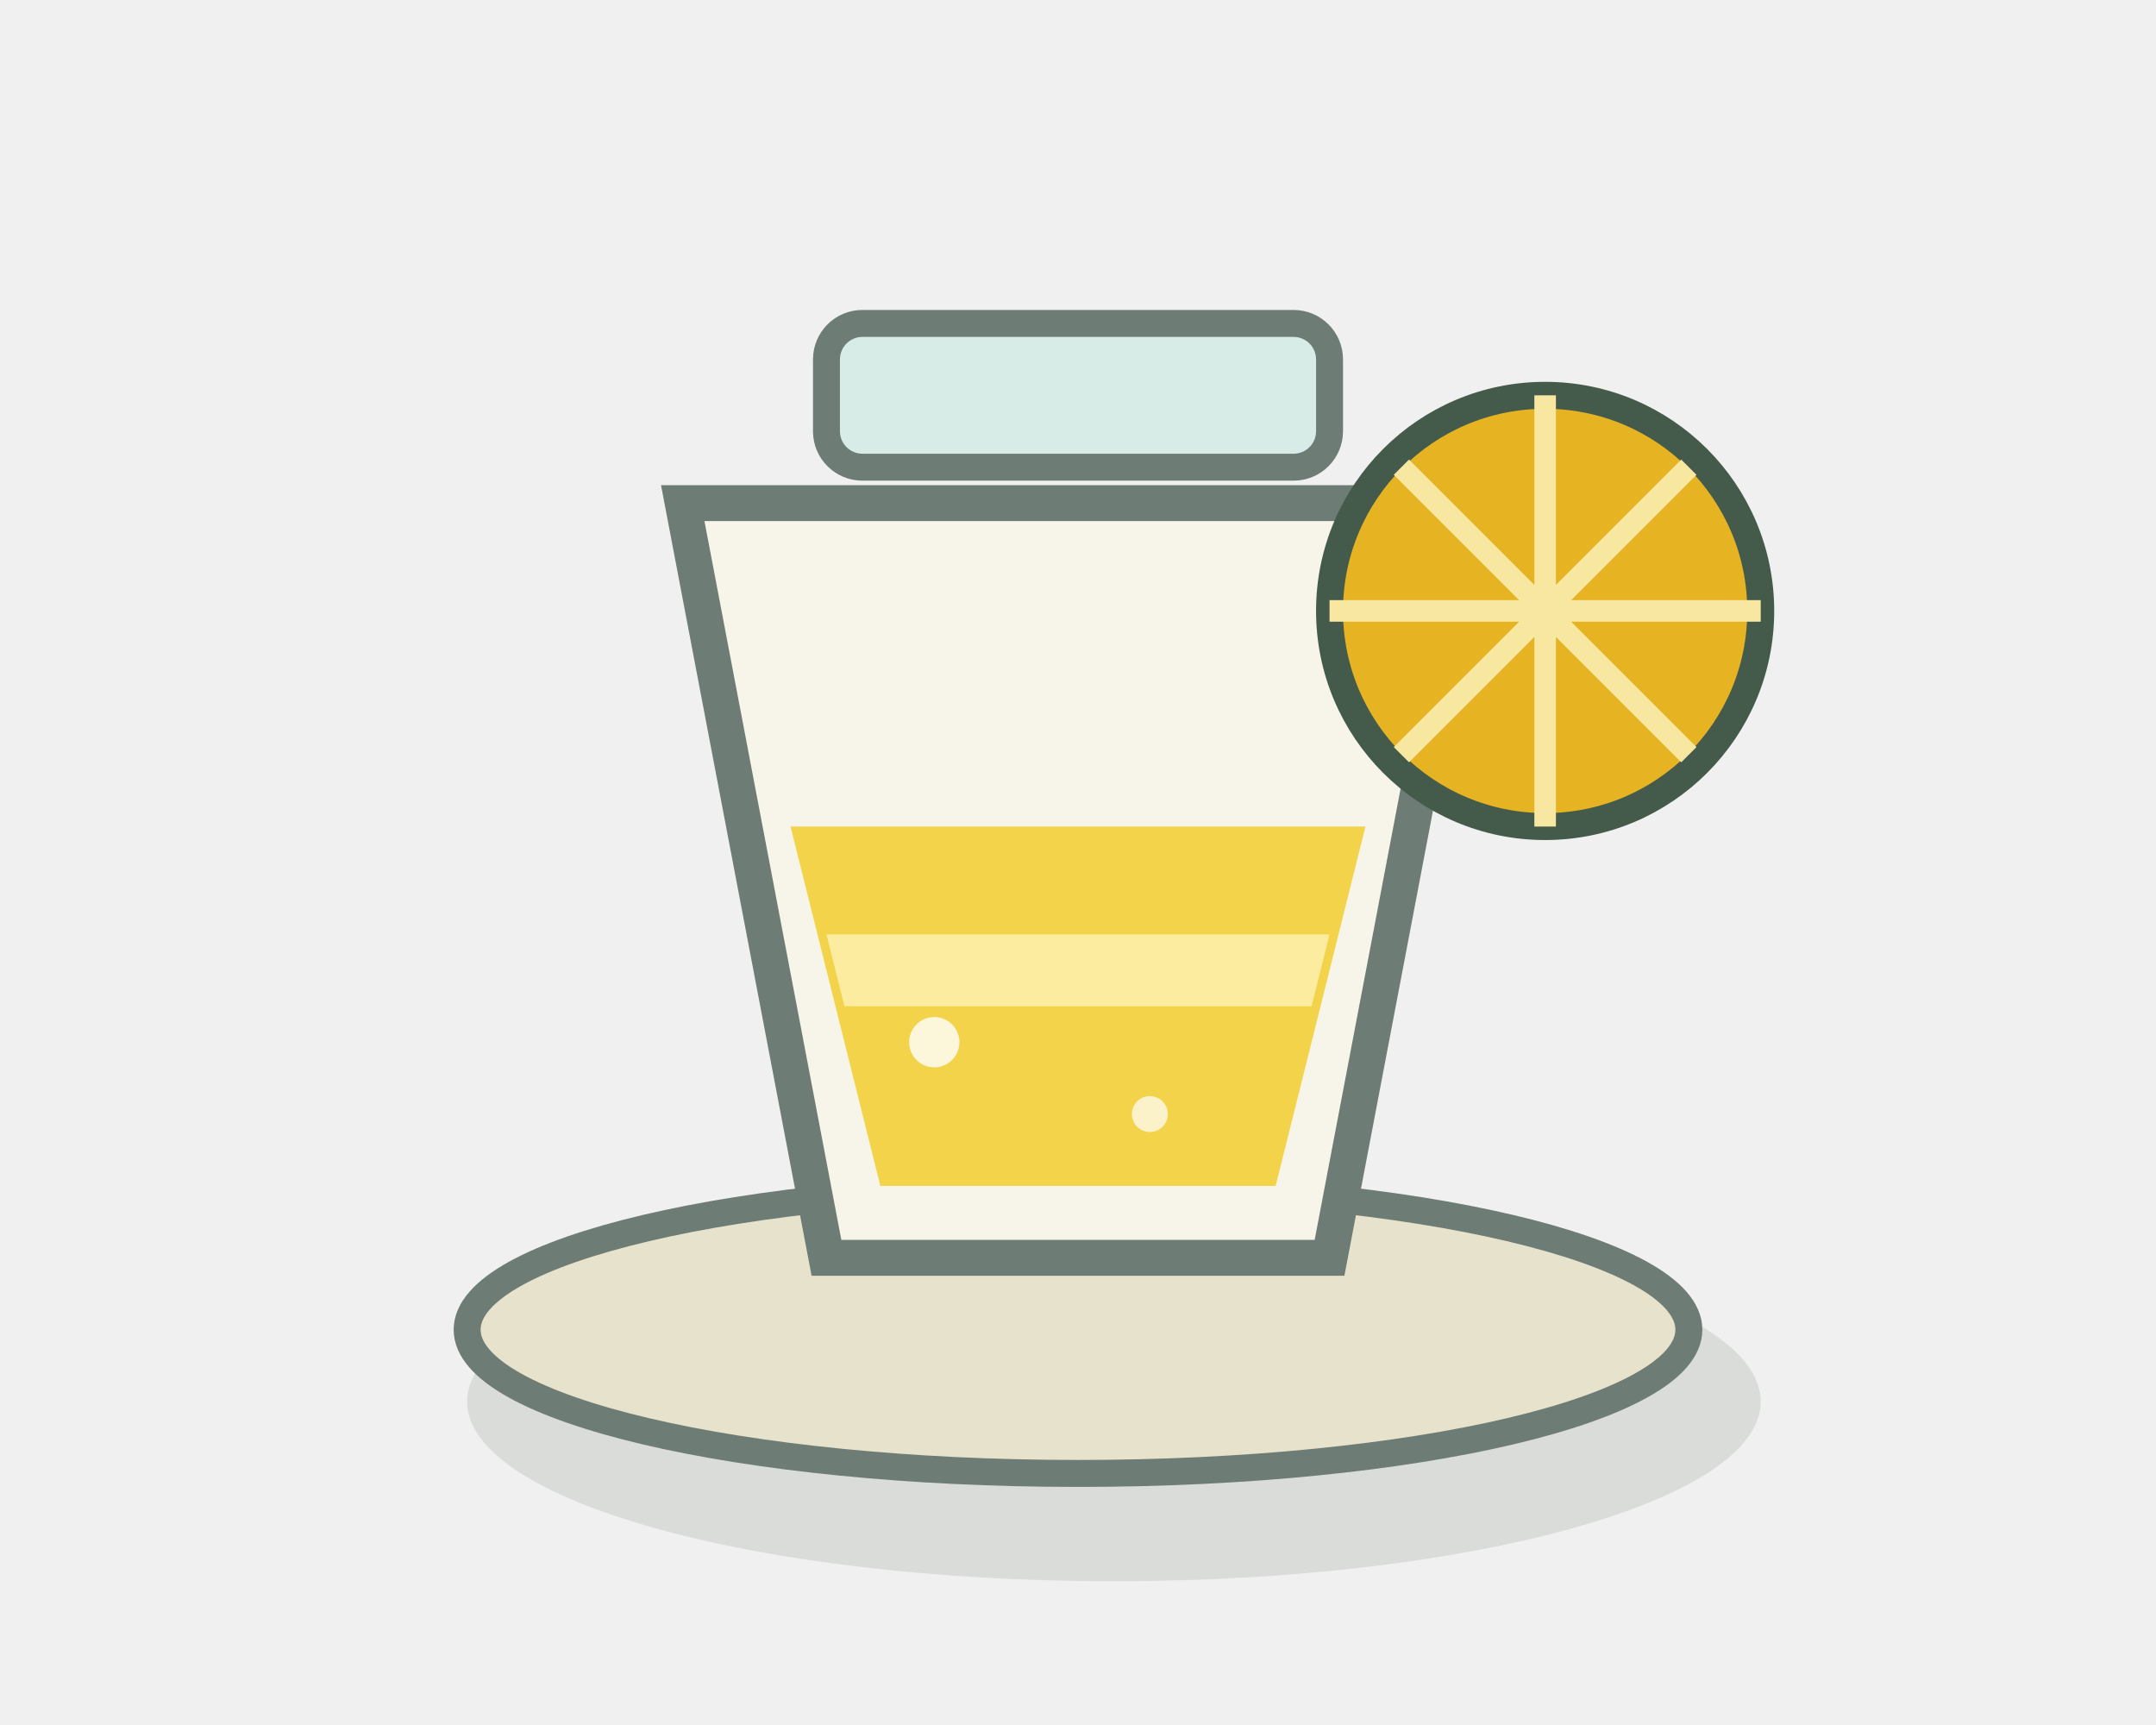
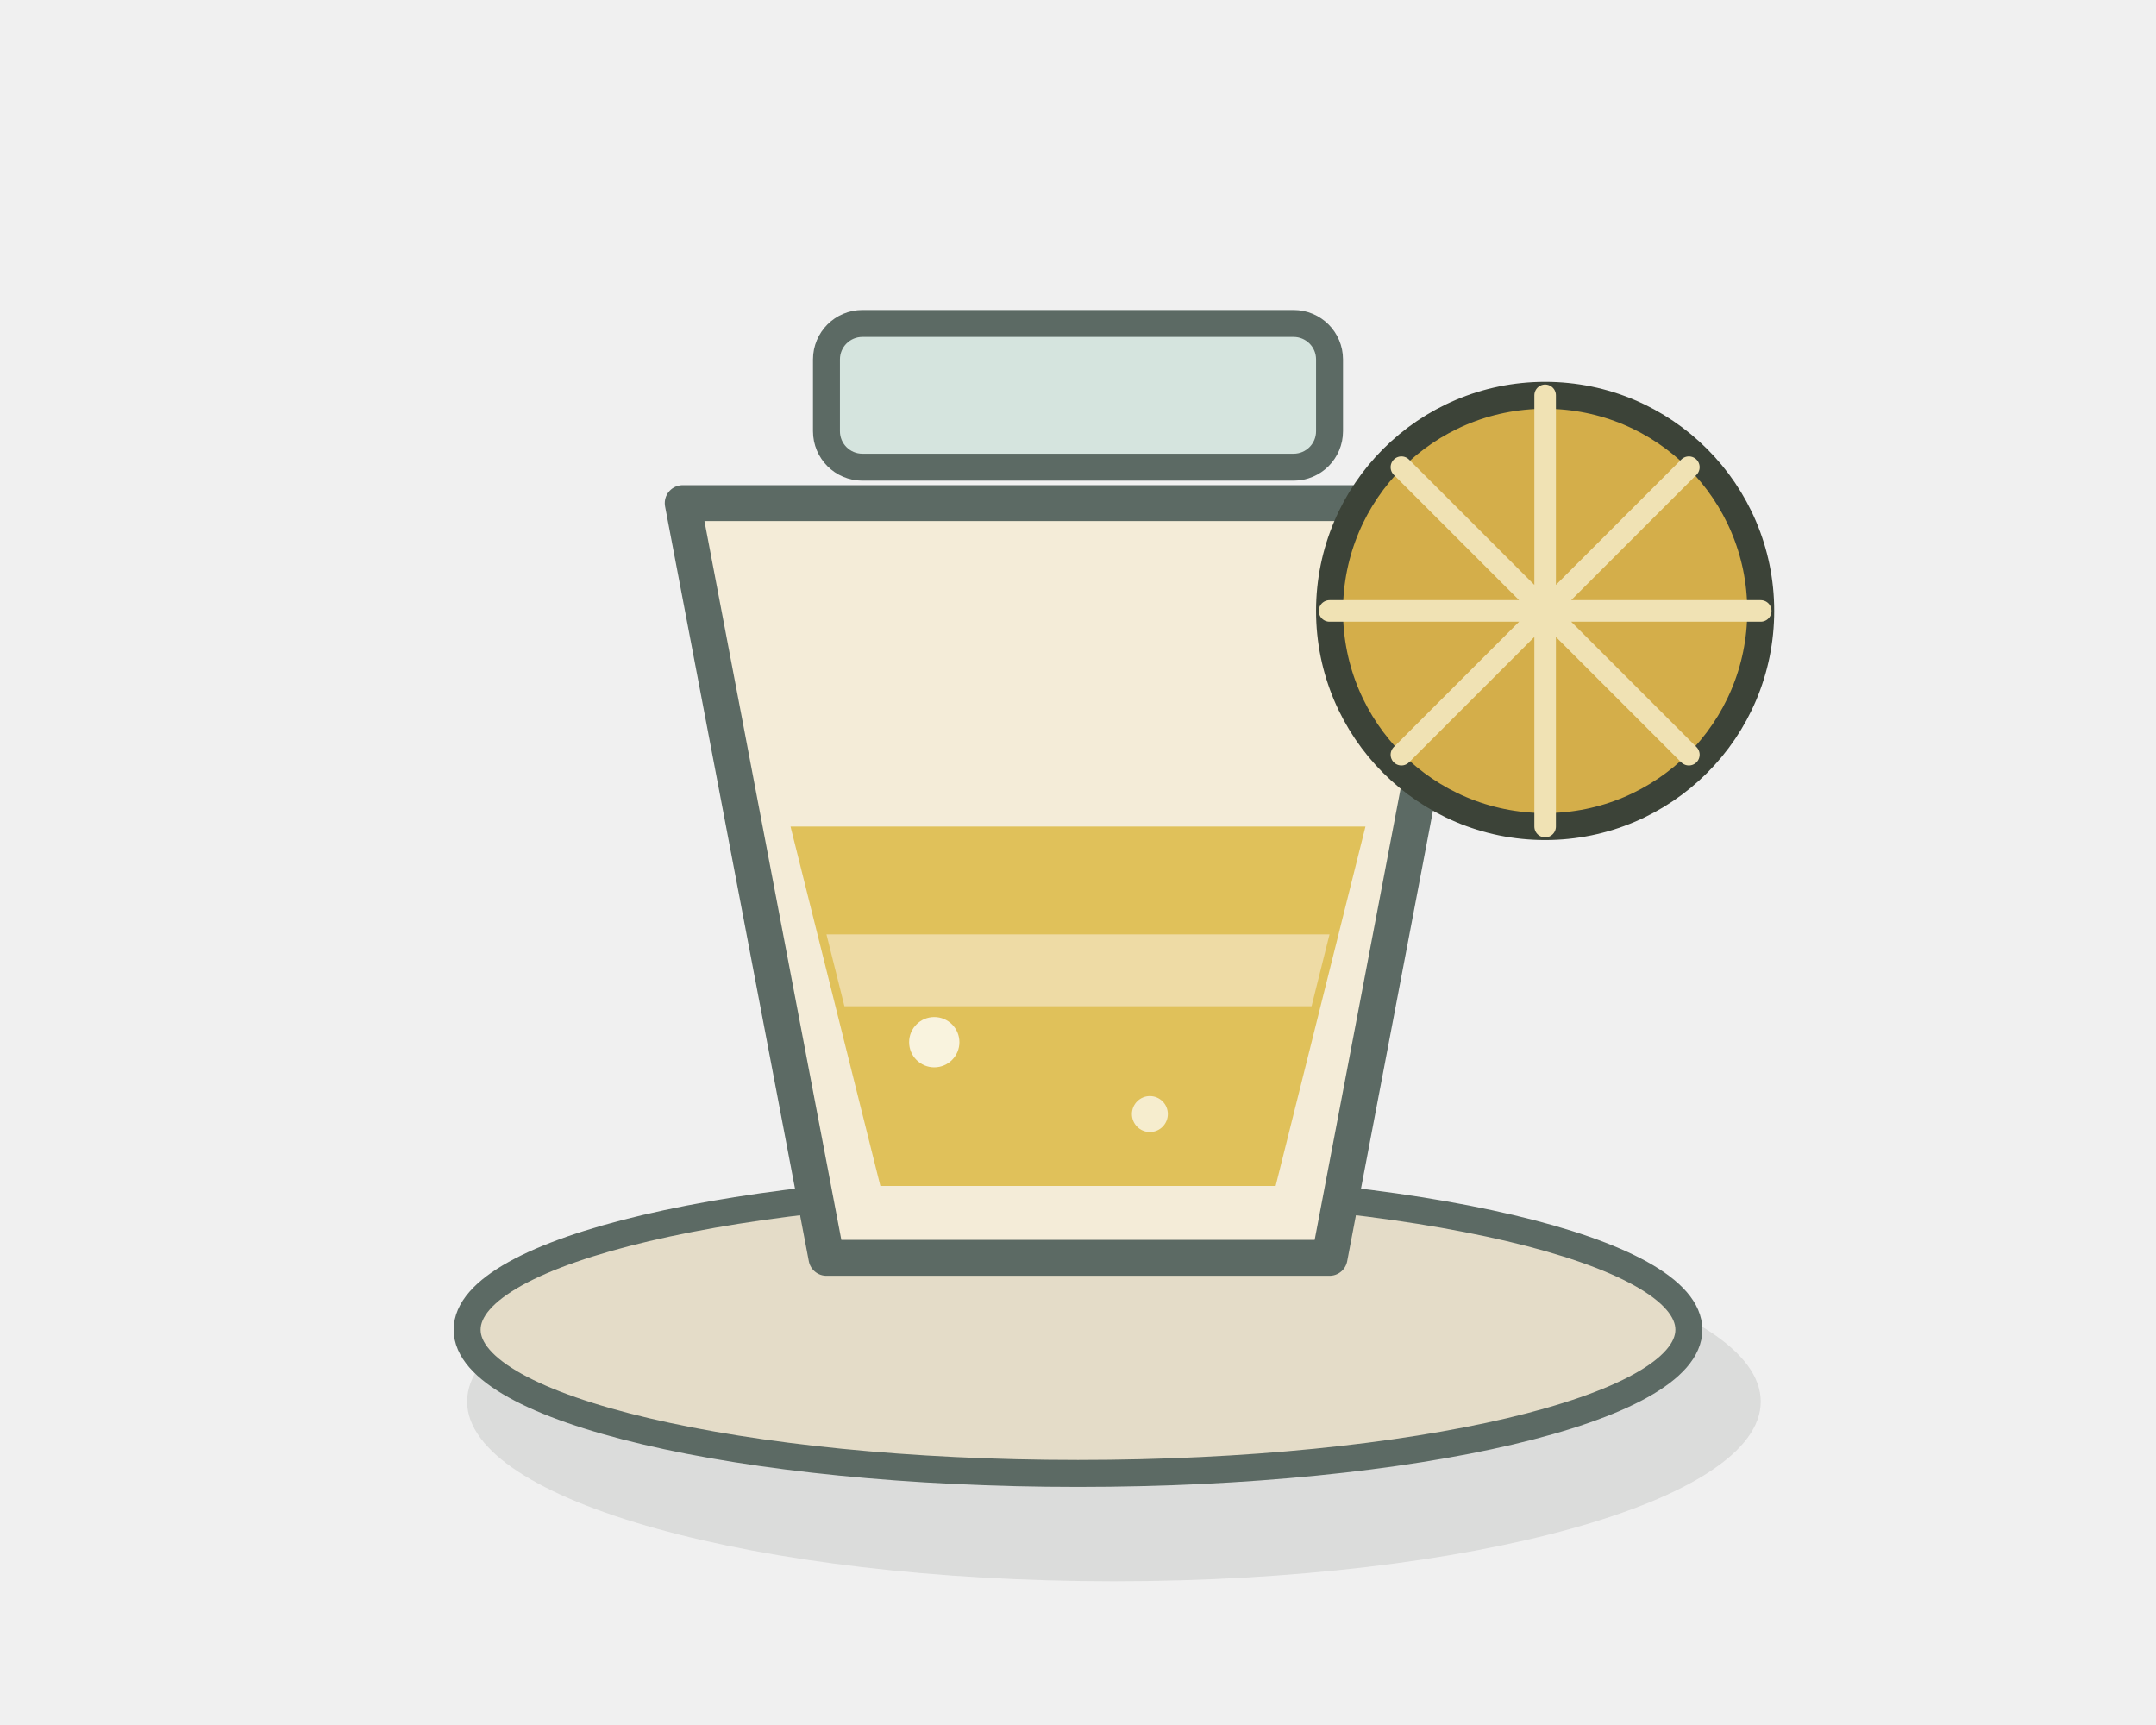
- <svg xmlns="http://www.w3.org/2000/svg" viewBox="0 0 120 96">
-   <ellipse cx="62" cy="78" rx="36" ry="10" fill="#314536" opacity=".12" />
-   <ellipse cx="60" cy="74" rx="34" ry="8" fill="#e7e2cc" stroke="#6d7c74" stroke-width="1.5" />
-   <path d="M38 28h44l-8 42H46Z" fill="#f7f4ea" stroke="#6d7c74" stroke-width="2" />
-   <path d="M44 46h32l-5 20H49Z" fill="#f2d34a" />
-   <path d="M46 52h28l-1 4H47Z" fill="#fff6c4" opacity=".7" />
-   <rect x="46" y="18" width="28" height="8" rx="2" fill="#d7ece6" stroke="#6d7c74" stroke-width="1.5" />
-   <ellipse cx="86" cy="34" rx="12" ry="12" fill="#e6b423" stroke="#445b4b" stroke-width="1.5" />
-   <path d="M86 22v24M74 34h24M78 26l16 16M78 42l16-16" stroke="#f8e7a0" stroke-width="1.2" />
+ <svg xmlns="http://www.w3.org/2000/svg" stroke-linecap="round" stroke-linejoin="round" viewBox="0 0 120 96">
+   <ellipse cx="62" cy="78" rx="36" ry="10" fill="#3a4038" opacity=".12" />
+   <ellipse cx="60" cy="74" rx="34" ry="8" fill="#e4dcc8" stroke="#5c6a64" stroke-width="1.5" />
+   <path d="M38 28h44l-8 42H46Z" fill="#f4ecd8" stroke="#5c6a64" stroke-width="2" />
+   <path d="M44 46h32l-5 20H49Z" fill="#e0c15a" />
+   <path d="M46 52h28l-1 4H47Z" fill="#f3e6c4" opacity=".7" />
+   <rect x="46" y="18" width="28" height="8" rx="2" fill="#d5e4de" stroke="#5c6a64" stroke-width="1.5" />
+   <ellipse cx="86" cy="34" rx="12" ry="12" fill="#d4ae4a" stroke="#3c4338" stroke-width="1.5" />
+   <path d="M86 22v24M74 34h24M78 26l16 16M78 42l16-16" stroke="#f0e2b4" stroke-width="1.2" />
  <circle cx="52" cy="58" r="1.4" fill="#fff" opacity=".8" />
  <circle cx="64" cy="62" r="1" fill="#fff" opacity=".7" />
</svg>
